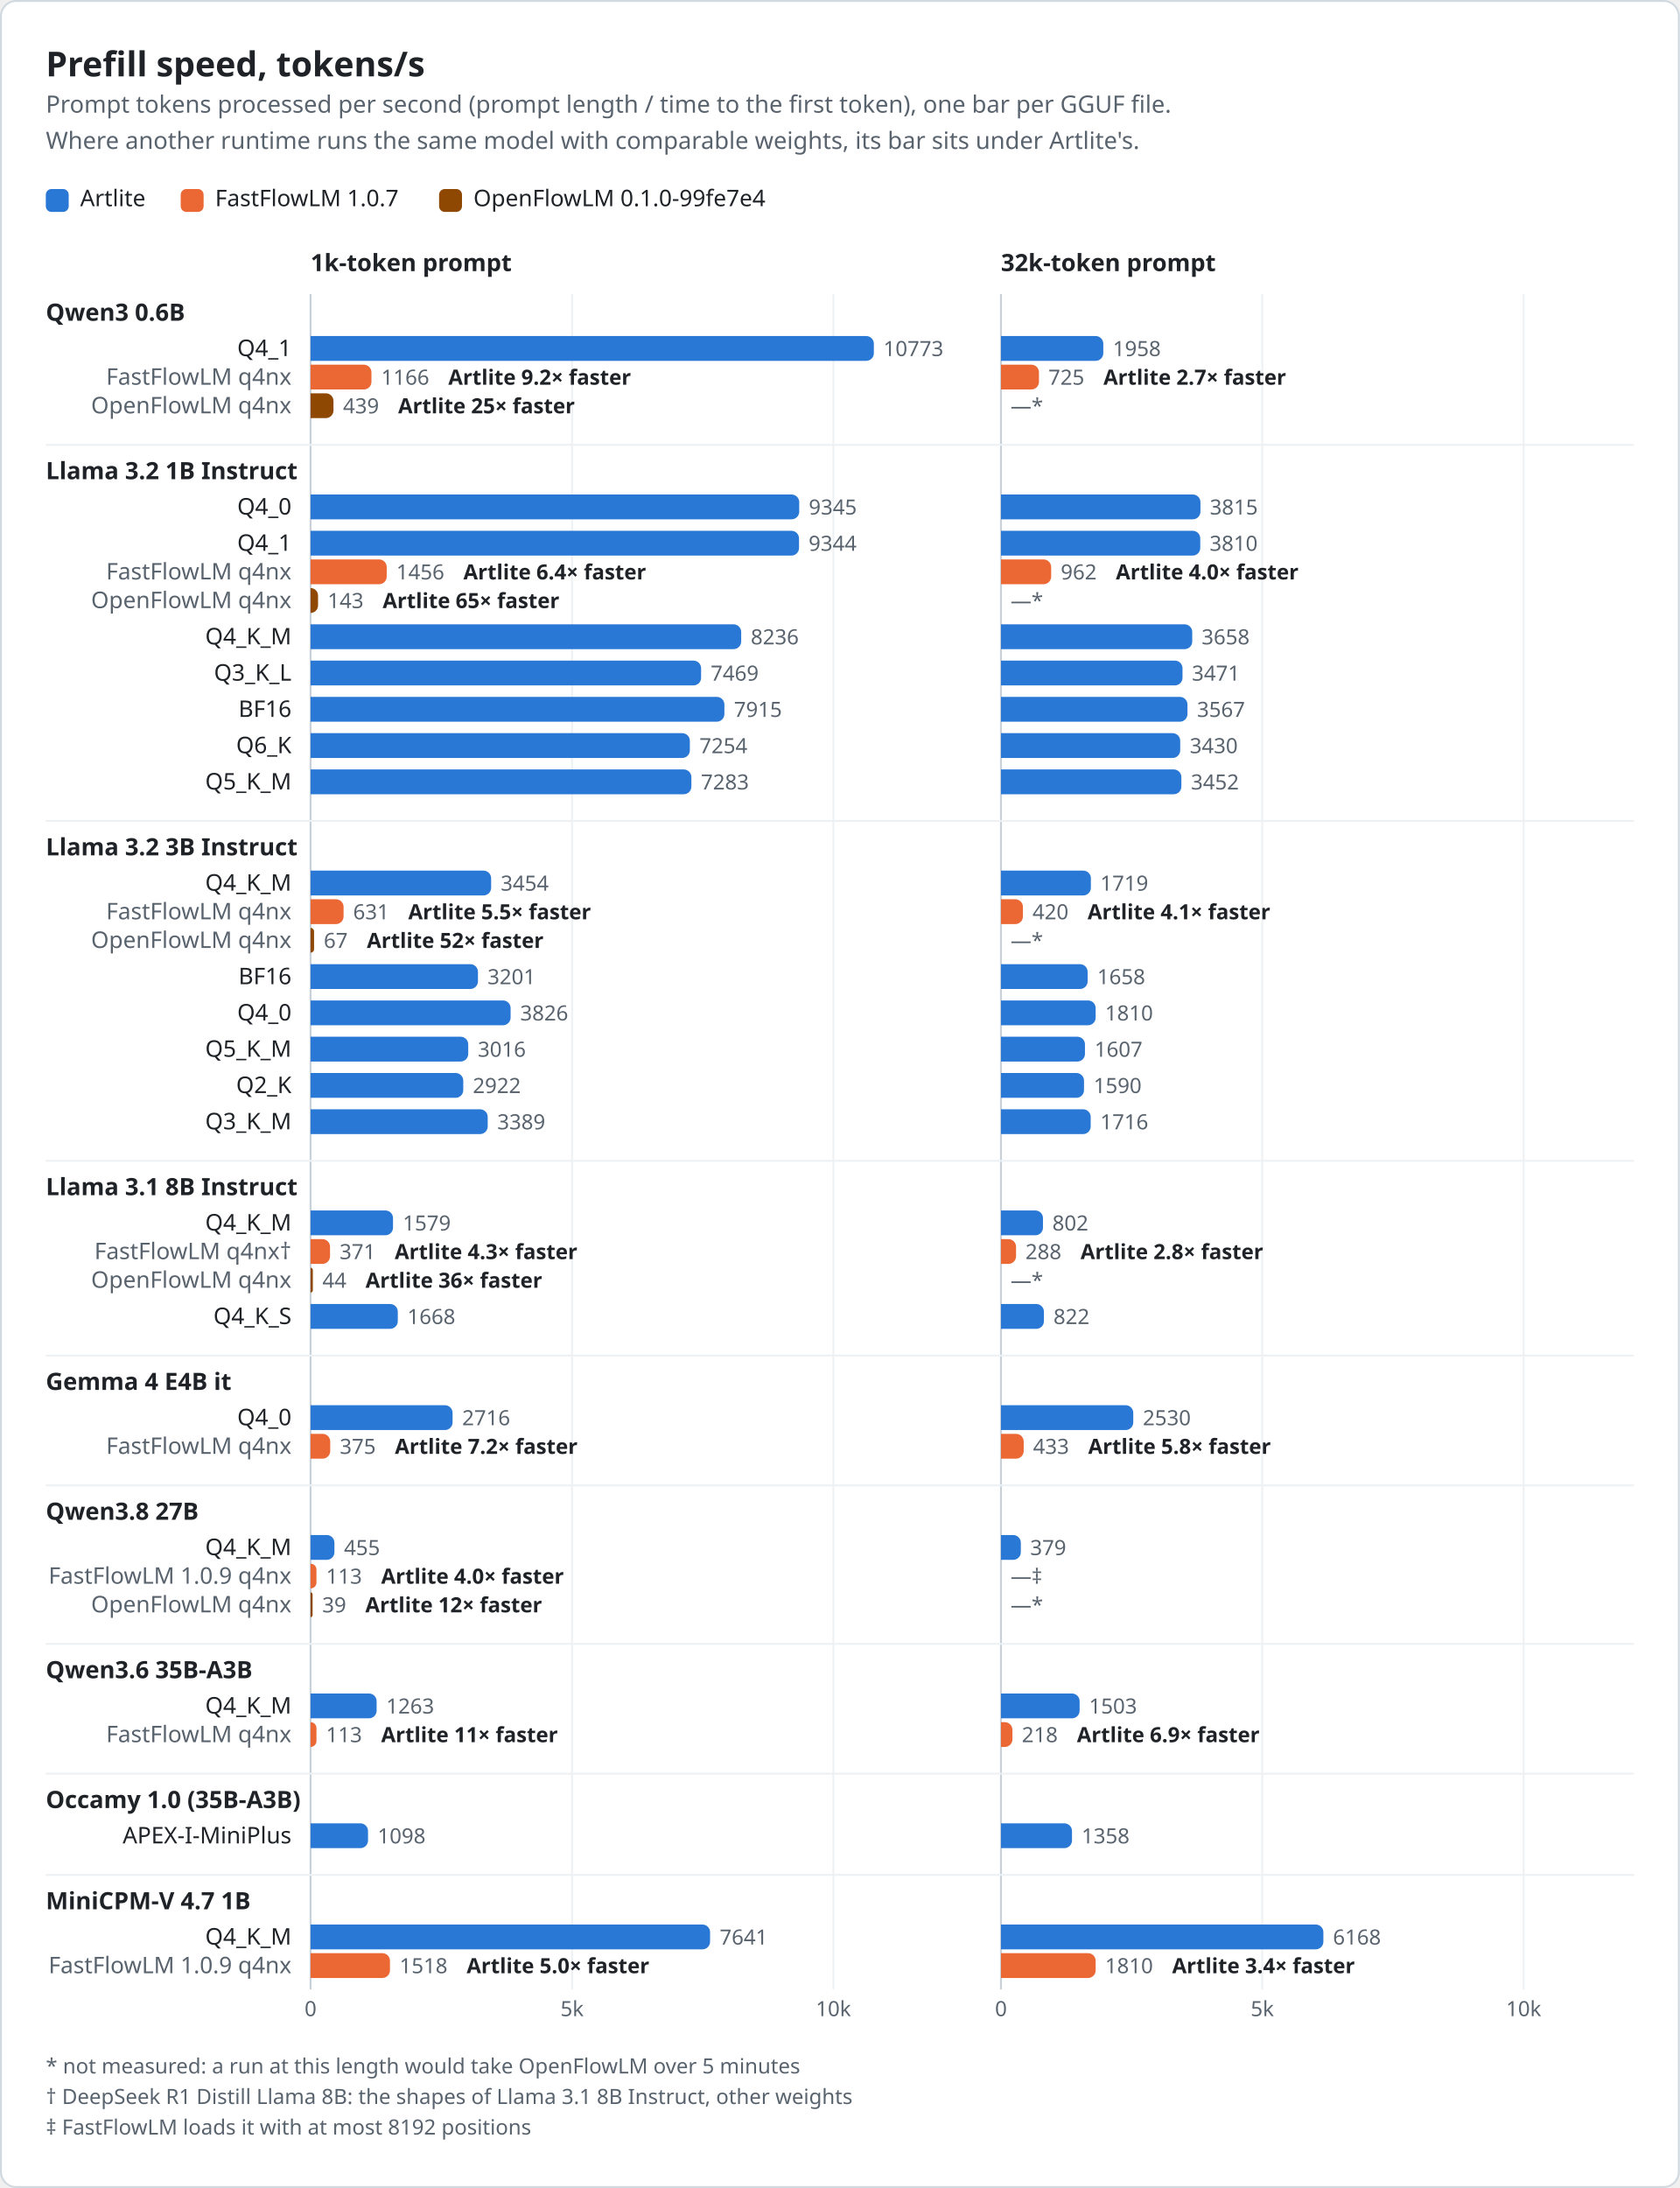
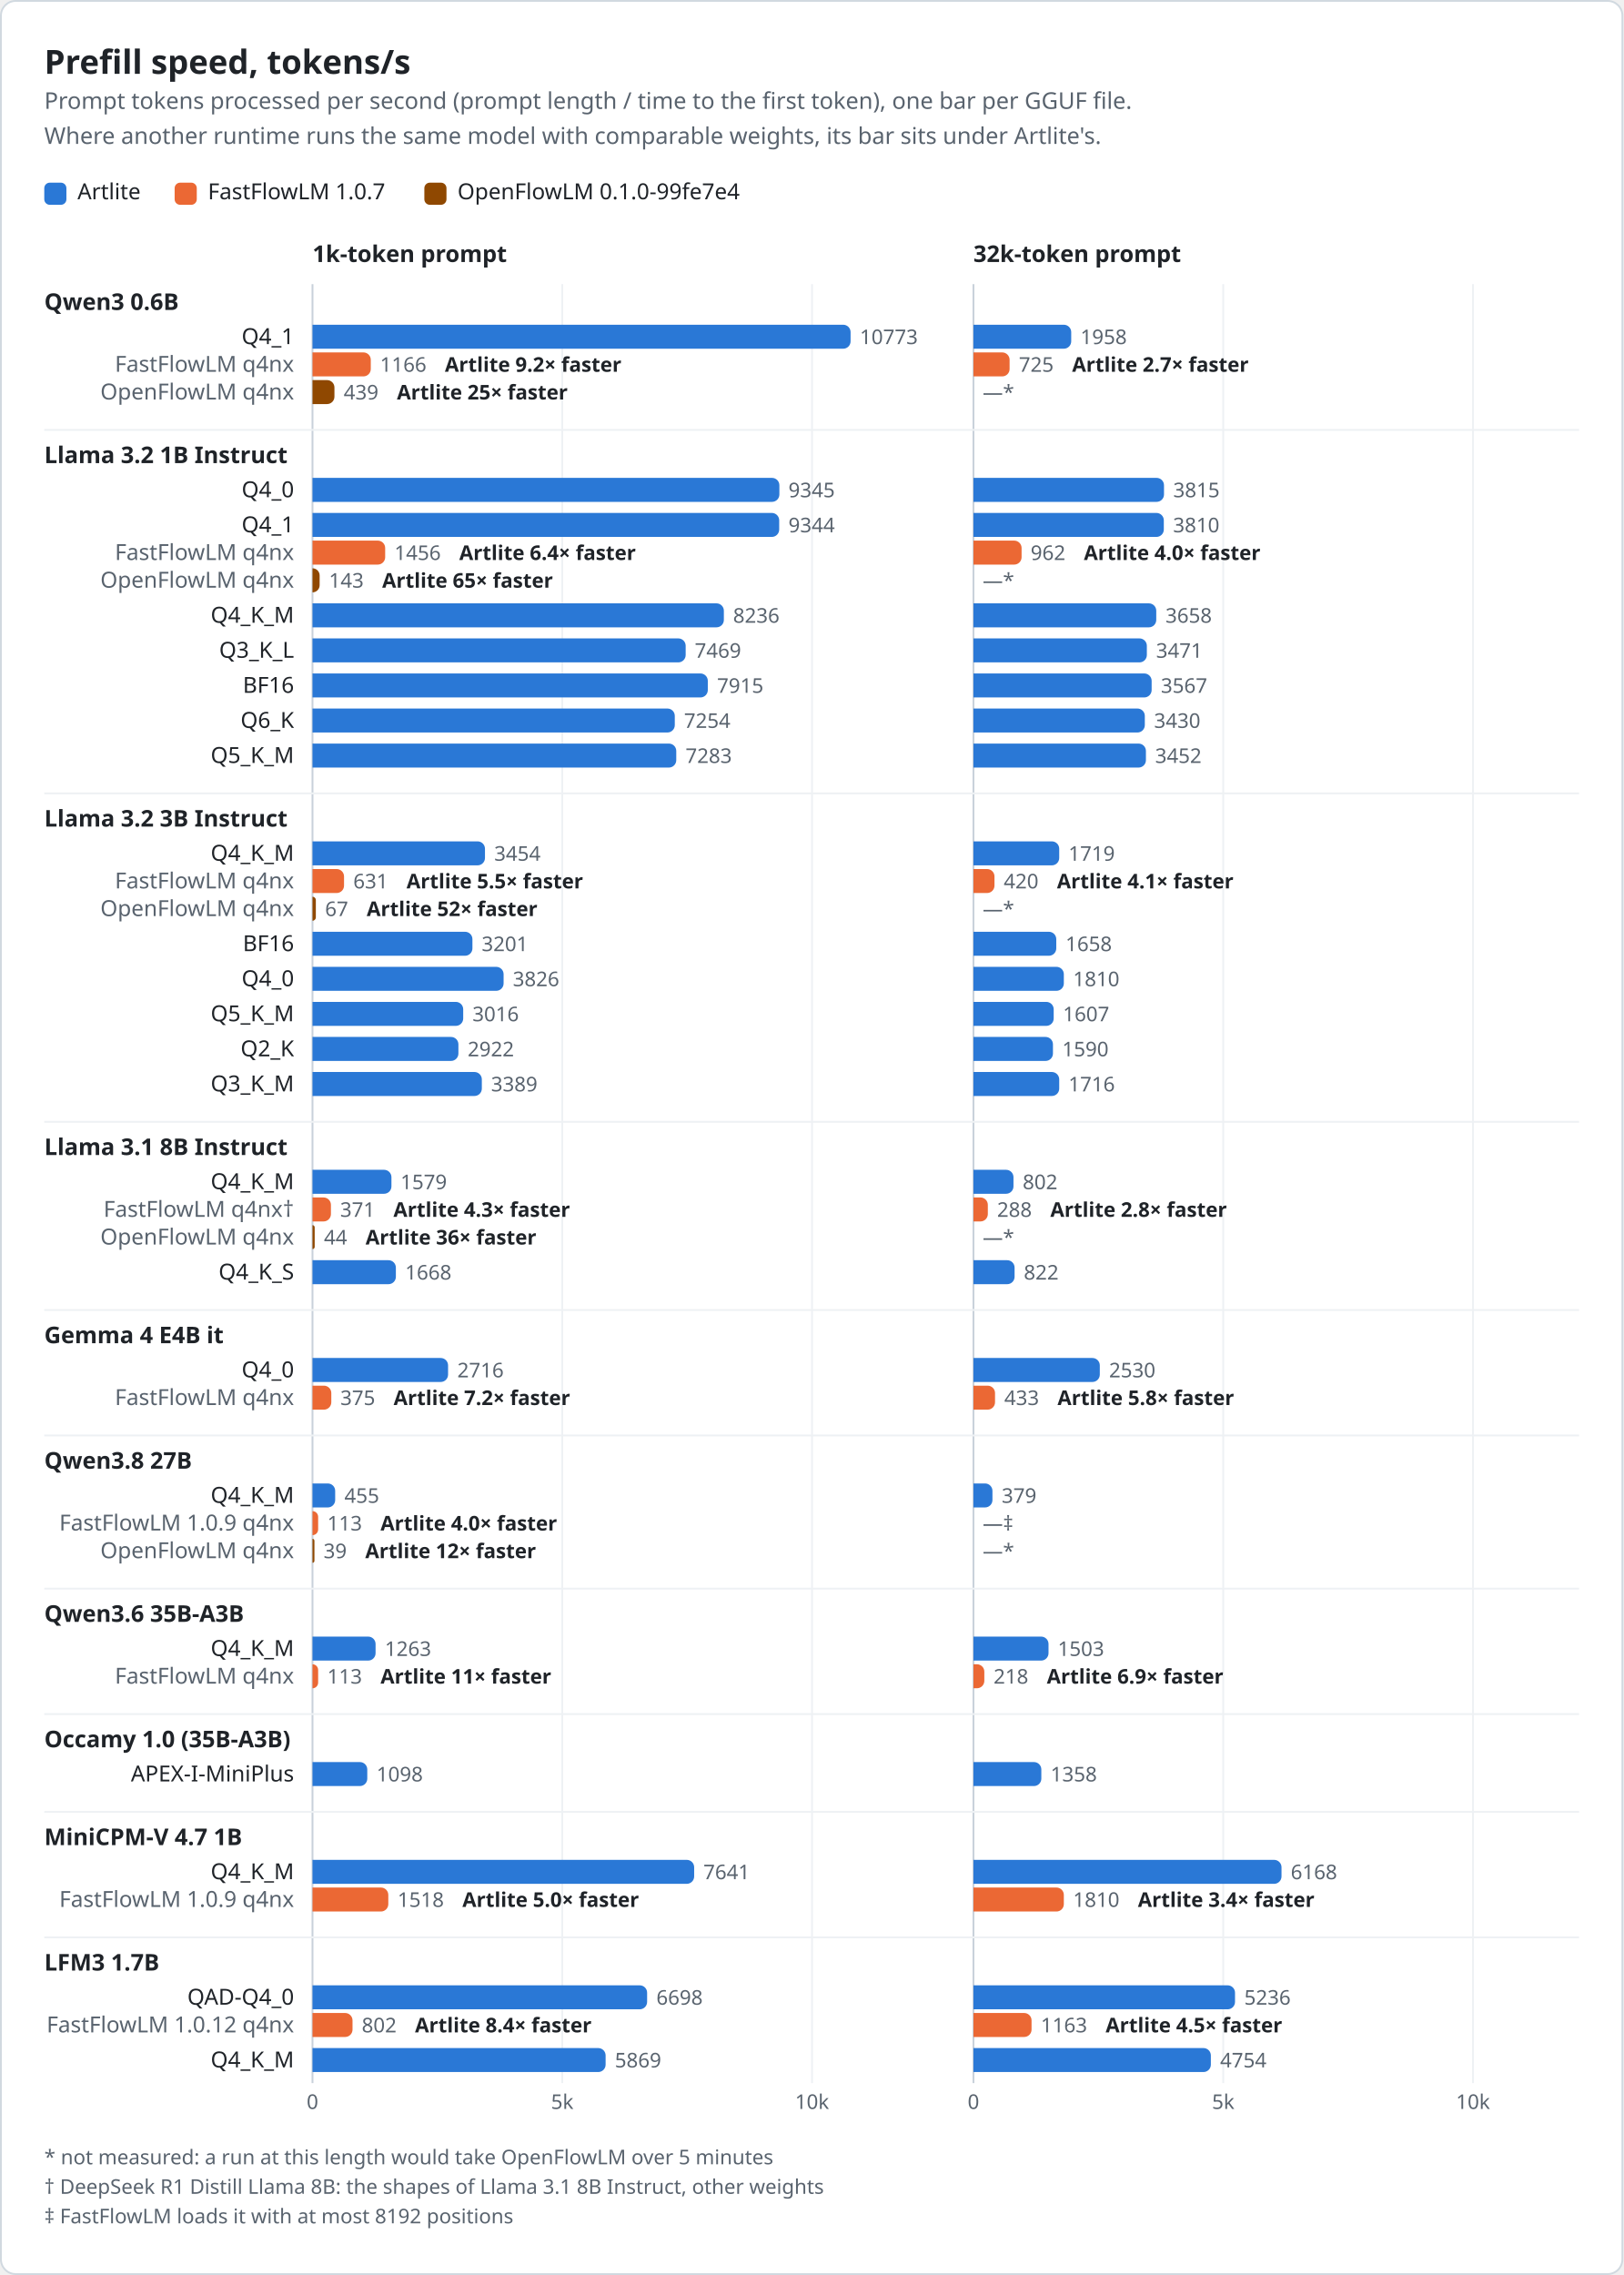
- <svg xmlns="http://www.w3.org/2000/svg" width="880" height="1146" viewBox="0 0 880 1146" role="img" aria-labelledby="t d">
+ <svg xmlns="http://www.w3.org/2000/svg" width="880" height="1233" viewBox="0 0 880 1233" role="img" aria-labelledby="t d">
  <style>text{font-family:-apple-system, BlinkMacSystemFont, "Segoe UI", "Noto Sans", Helvetica, Arial, sans-serif;font-size:11px;fill:#59636e;font-variant-numeric:tabular-nums}.title{font-size:18px;font-weight:600;fill:#1f2328}.sub{font-size:12.5px}.h{font-size:12.5px;font-weight:600;fill:#1f2328}.lbl{font-size:12px;fill:#1f2328}.lbl2{font-size:12px}.strong{font-weight:600;fill:#1f2328}.muted{fill:#818b98}.small{font-size:10px}.halo{paint-order:stroke;stroke:#ffffff;stroke-width:3px;stroke-linejoin:round}.grid{stroke:#eef1f4}.axis{stroke:#c8d1da}.guide{stroke:#d5dce3}.bracket{stroke:#59636e;fill:none}.ft{fill:#86b6ef}.detail{font-size:12px;font-weight:400;fill:#59636e}.tile{fill:#eef1f4;stroke:#59636e;stroke-width:1}.cut{stroke:#59636e;stroke-width:.75;fill:none}.f0{fill:#2a78d6}.l0{stroke:#2a78d6;stroke-width:2;fill:none;stroke-linejoin:round;stroke-linecap:round}.d0{fill:#2a78d6;stroke:#ffffff;stroke-width:1.5}.b0{fill:#2a78d6;fill-opacity:.16}.f1{fill:#eb6834}.l1{stroke:#eb6834;stroke-width:2;fill:none;stroke-linejoin:round;stroke-linecap:round}.d1{fill:#eb6834;stroke:#ffffff;stroke-width:1.5}.b1{fill:#eb6834;fill-opacity:.16}.f2{fill:#1baf7a}.l2{stroke:#1baf7a;stroke-width:2;fill:none;stroke-linejoin:round;stroke-linecap:round}.d2{fill:#1baf7a;stroke:#ffffff;stroke-width:1.5}.b2{fill:#1baf7a;fill-opacity:.16}.f3{fill:#8f4801}.l3{stroke:#8f4801;stroke-width:2;fill:none;stroke-linejoin:round;stroke-linecap:round}.d3{fill:#8f4801;stroke:#ffffff;stroke-width:1.5}.b3{fill:#8f4801;fill-opacity:.16}</style>
-   <rect x="0.5" y="0.5" width="879" height="1145" rx="8" fill="#ffffff" stroke="#d1d9e0" />
+   <rect x="0.5" y="0.5" width="879" height="1232" rx="8" fill="#ffffff" stroke="#d1d9e0" />
  <text x="24.0" y="40.0" class="title">Prefill speed, tokens/s</text>
  <text x="24.0" y="59.0" class="sub">Prompt tokens processed per second (prompt length / time to the first token), one bar per GGUF file.</text>
  <text x="24.0" y="78.0" class="sub">Where another runtime runs the same model with comparable weights, its bar sits under Artlite's.</text>
  <rect x="24" y="99" width="12" height="12" rx="3" class="f0" />
  <text x="42.0" y="108.0" class="lbl">Artlite</text>
  <rect x="94.672" y="99" width="12" height="12" rx="3" class="f1" />
  <text x="112.7" y="108.0" class="lbl">FastFlowLM 1.0.7</text>
  <rect x="230.036" y="99" width="12" height="12" rx="3" class="f3" />
  <text x="248.0" y="108.0" class="lbl">OpenFlowLM 0.1.0-99fe7e4</text>
-   <text x="162.7" y="142.0" class="h">1k-token prompt</text>
-   <text x="524.4" y="142.0" class="h">32k-token prompt</text>
-   <line x1="162.7" y1="154.0" x2="162.7" y2="1042.0" class="axis" />
-   <text x="162.7" y="1056.0" text-anchor="middle">0</text>
-   <line x1="299.7" y1="154.0" x2="299.7" y2="1042.0" class="grid" />
-   <text x="299.7" y="1056.0" text-anchor="middle">5k</text>
-   <line x1="436.6" y1="154.0" x2="436.6" y2="1042.0" class="grid" />
-   <text x="436.6" y="1056.0" text-anchor="middle">10k</text>
-   <line x1="524.4" y1="154.0" x2="524.4" y2="1042.0" class="axis" />
-   <text x="524.4" y="1056.0" text-anchor="middle">0</text>
-   <line x1="661.3" y1="154.0" x2="661.3" y2="1042.0" class="grid" />
-   <text x="661.3" y="1056.0" text-anchor="middle">5k</text>
-   <line x1="798.2" y1="154.0" x2="798.2" y2="1042.0" class="grid" />
-   <text x="798.2" y="1056.0" text-anchor="middle">10k</text>
+   <text x="169.4" y="142.0" class="h">1k-token prompt</text>
+   <text x="527.7" y="142.0" class="h">32k-token prompt</text>
+   <line x1="169.4" y1="154.0" x2="169.4" y2="1129.0" class="axis" />
+   <text x="169.4" y="1143.0" text-anchor="middle">0</text>
+   <line x1="304.8" y1="154.0" x2="304.8" y2="1129.0" class="grid" />
+   <text x="304.8" y="1143.0" text-anchor="middle">5k</text>
+   <line x1="440.2" y1="154.0" x2="440.2" y2="1129.0" class="grid" />
+   <text x="440.2" y="1143.0" text-anchor="middle">10k</text>
+   <line x1="527.7" y1="154.0" x2="527.7" y2="1129.0" class="axis" />
+   <text x="527.7" y="1143.0" text-anchor="middle">0</text>
+   <line x1="663.1" y1="154.0" x2="663.1" y2="1129.0" class="grid" />
+   <text x="663.1" y="1143.0" text-anchor="middle">5k</text>
+   <line x1="798.5" y1="154.0" x2="798.5" y2="1129.0" class="grid" />
+   <text x="798.5" y="1143.0" text-anchor="middle">10k</text>
  <text x="24" y="168.0" class="h">Qwen3 0.6B</text>
-   <text x="152.7" y="186.5" text-anchor="end" class="lbl">Q4_1</text>
-   <path d="M162.7,176.0h291.1a4.0,4.0 0 0 1 4.0,4.0v5.0a4.0,4.0 0 0 1 -4.0,4.0h-291.1z" class="f0" />
-   <text x="462.8" y="186.5">10773</text>
-   <path d="M524.4,176.0h49.6a4.0,4.0 0 0 1 4.0,4.0v5.0a4.0,4.0 0 0 1 -4.0,4.0h-49.6z" class="f0" />
-   <text x="583.0" y="186.5">1958</text>
-   <text x="152.7" y="201.5" text-anchor="end" class="lbl2">FastFlowLM q4nx</text>
-   <path d="M162.7,191.0h27.9a4.0,4.0 0 0 1 4.0,4.0v5.0a4.0,4.0 0 0 1 -4.0,4.0h-27.9z" class="f1" />
-   <text x="199.7" y="201.5">1166<tspan dx="10" class="strong">Artlite 9.2× faster</tspan>
-   </text>
-   <path d="M524.4,191.0h15.9a4.0,4.0 0 0 1 4.0,4.0v5.0a4.0,4.0 0 0 1 -4.0,4.0h-15.9z" class="f1" />
-   <text x="549.2" y="201.5">725<tspan dx="10" class="strong">Artlite 2.7× faster</tspan>
-   </text>
-   <text x="152.7" y="216.5" text-anchor="end" class="lbl2">OpenFlowLM q4nx</text>
-   <path d="M162.7,206.0h8.0a4.0,4.0 0 0 1 4.0,4.0v5.0a4.0,4.0 0 0 1 -4.0,4.0h-8.0z" class="f3" />
-   <text x="179.7" y="216.5">439<tspan dx="10" class="strong">Artlite 25× faster</tspan>
-   </text>
-   <text x="529.4" y="216.5">—*</text>
+   <text x="159.4" y="186.5" text-anchor="end" class="lbl">Q4_1</text>
+   <path d="M169.4,176.0h287.7a4.0,4.0 0 0 1 4.0,4.0v5.0a4.0,4.0 0 0 1 -4.0,4.0h-287.7z" class="f0" />
+   <text x="466.1" y="186.5">10773</text>
+   <path d="M527.7,176.0h49.0a4.0,4.0 0 0 1 4.0,4.0v5.0a4.0,4.0 0 0 1 -4.0,4.0h-49.0z" class="f0" />
+   <text x="585.7" y="186.5">1958</text>
+   <text x="159.4" y="201.5" text-anchor="end" class="lbl2">FastFlowLM q4nx</text>
+   <path d="M169.4,191.0h27.6a4.0,4.0 0 0 1 4.0,4.0v5.0a4.0,4.0 0 0 1 -4.0,4.0h-27.6z" class="f1" />
+   <text x="206.0" y="201.5">1166<tspan dx="10" class="strong">Artlite 9.2× faster</tspan>
+   </text>
+   <path d="M527.7,191.0h15.6a4.0,4.0 0 0 1 4.0,4.0v5.0a4.0,4.0 0 0 1 -4.0,4.0h-15.6z" class="f1" />
+   <text x="552.3" y="201.5">725<tspan dx="10" class="strong">Artlite 2.7× faster</tspan>
+   </text>
+   <text x="159.4" y="216.5" text-anchor="end" class="lbl2">OpenFlowLM q4nx</text>
+   <path d="M169.4,206.0h7.9a4.0,4.0 0 0 1 4.0,4.0v5.0a4.0,4.0 0 0 1 -4.0,4.0h-7.9z" class="f3" />
+   <text x="186.3" y="216.5">439<tspan dx="10" class="strong">Artlite 25× faster</tspan>
+   </text>
+   <text x="532.7" y="216.5">—*</text>
  <line x1="24" y1="233.0" x2="856" y2="233.0" class="grid" />
  <text x="24" y="251.0" class="h">Llama 3.2 1B Instruct</text>
-   <text x="152.7" y="269.5" text-anchor="end" class="lbl">Q4_0</text>
-   <path d="M162.7,259.0h252.0a4.0,4.0 0 0 1 4.0,4.0v5.0a4.0,4.0 0 0 1 -4.0,4.0h-252.0z" class="f0" />
-   <text x="423.7" y="269.5">9345</text>
-   <path d="M524.4,259.0h100.5a4.0,4.0 0 0 1 4.0,4.0v5.0a4.0,4.0 0 0 1 -4.0,4.0h-100.5z" class="f0" />
-   <text x="633.8" y="269.5">3815</text>
-   <text x="152.7" y="288.5" text-anchor="end" class="lbl">Q4_1</text>
-   <path d="M162.7,278.0h251.9a4.0,4.0 0 0 1 4.0,4.0v5.0a4.0,4.0 0 0 1 -4.0,4.0h-251.9z" class="f0" />
-   <text x="423.6" y="288.5">9344</text>
-   <path d="M524.4,278.0h100.4a4.0,4.0 0 0 1 4.0,4.0v5.0a4.0,4.0 0 0 1 -4.0,4.0h-100.4z" class="f0" />
-   <text x="633.7" y="288.5">3810</text>
-   <text x="152.7" y="303.5" text-anchor="end" class="lbl2">FastFlowLM q4nx</text>
-   <path d="M162.7,293.0h35.9a4.0,4.0 0 0 1 4.0,4.0v5.0a4.0,4.0 0 0 1 -4.0,4.0h-35.9z" class="f1" />
-   <text x="207.6" y="303.5">1456<tspan dx="10" class="strong">Artlite 6.4× faster</tspan>
-   </text>
-   <path d="M524.4,293.0h22.3a4.0,4.0 0 0 1 4.0,4.0v5.0a4.0,4.0 0 0 1 -4.0,4.0h-22.3z" class="f1" />
-   <text x="555.7" y="303.5">962<tspan dx="10" class="strong">Artlite 4.0× faster</tspan>
-   </text>
-   <text x="152.7" y="318.5" text-anchor="end" class="lbl2">OpenFlowLM q4nx</text>
-   <path d="M162.7,308.0h0.0a3.917,3.917 0 0 1 3.917,3.917v5.2a3.917,3.917 0 0 1 -3.917,3.917h0.0z" class="f3" />
-   <text x="171.6" y="318.5">143<tspan dx="10" class="strong">Artlite 65× faster</tspan>
-   </text>
-   <text x="529.4" y="318.5">—*</text>
-   <text x="152.7" y="337.5" text-anchor="end" class="lbl">Q4_K_M</text>
-   <path d="M162.7,327.0h221.6a4.0,4.0 0 0 1 4.0,4.0v5.0a4.0,4.0 0 0 1 -4.0,4.0h-221.6z" class="f0" />
-   <text x="393.3" y="337.5">8236</text>
-   <path d="M524.4,327.0h96.2a4.0,4.0 0 0 1 4.0,4.0v5.0a4.0,4.0 0 0 1 -4.0,4.0h-96.2z" class="f0" />
-   <text x="629.5" y="337.5">3658</text>
-   <text x="152.7" y="356.5" text-anchor="end" class="lbl">Q3_K_L</text>
-   <path d="M162.7,346.0h200.6a4.0,4.0 0 0 1 4.0,4.0v5.0a4.0,4.0 0 0 1 -4.0,4.0h-200.6z" class="f0" />
-   <text x="372.3" y="356.5">7469</text>
-   <path d="M524.4,346.0h91.1a4.0,4.0 0 0 1 4.0,4.0v5.0a4.0,4.0 0 0 1 -4.0,4.0h-91.1z" class="f0" />
-   <text x="624.4" y="356.5">3471</text>
-   <text x="152.7" y="375.5" text-anchor="end" class="lbl">BF16</text>
-   <path d="M162.7,365.0h212.8a4.0,4.0 0 0 1 4.0,4.0v5.0a4.0,4.0 0 0 1 -4.0,4.0h-212.8z" class="f0" />
-   <text x="384.5" y="375.5">7915</text>
-   <path d="M524.4,365.0h93.7a4.0,4.0 0 0 1 4.0,4.0v5.0a4.0,4.0 0 0 1 -4.0,4.0h-93.7z" class="f0" />
-   <text x="627.1" y="375.5">3567</text>
-   <text x="152.7" y="394.5" text-anchor="end" class="lbl">Q6_K</text>
-   <path d="M162.7,384.0h194.7a4.0,4.0 0 0 1 4.0,4.0v5.0a4.0,4.0 0 0 1 -4.0,4.0h-194.7z" class="f0" />
-   <text x="366.4" y="394.5">7254</text>
-   <path d="M524.4,384.0h89.9a4.0,4.0 0 0 1 4.0,4.0v5.0a4.0,4.0 0 0 1 -4.0,4.0h-89.9z" class="f0" />
-   <text x="623.3" y="394.5">3430</text>
-   <text x="152.7" y="413.5" text-anchor="end" class="lbl">Q5_K_M</text>
-   <path d="M162.7,403.0h195.5a4.0,4.0 0 0 1 4.0,4.0v5.0a4.0,4.0 0 0 1 -4.0,4.0h-195.5z" class="f0" />
-   <text x="367.2" y="413.5">7283</text>
-   <path d="M524.4,403.0h90.5a4.0,4.0 0 0 1 4.0,4.0v5.0a4.0,4.0 0 0 1 -4.0,4.0h-90.5z" class="f0" />
-   <text x="623.9" y="413.5">3452</text>
+   <text x="159.4" y="269.5" text-anchor="end" class="lbl">Q4_0</text>
+   <path d="M169.4,259.0h249.1a4.0,4.0 0 0 1 4.0,4.0v5.0a4.0,4.0 0 0 1 -4.0,4.0h-249.1z" class="f0" />
+   <text x="427.4" y="269.5">9345</text>
+   <path d="M527.7,259.0h99.3a4.0,4.0 0 0 1 4.0,4.0v5.0a4.0,4.0 0 0 1 -4.0,4.0h-99.3z" class="f0" />
+   <text x="636.0" y="269.5">3815</text>
+   <text x="159.4" y="288.5" text-anchor="end" class="lbl">Q4_1</text>
+   <path d="M169.4,278.0h249.0a4.0,4.0 0 0 1 4.0,4.0v5.0a4.0,4.0 0 0 1 -4.0,4.0h-249.0z" class="f0" />
+   <text x="427.4" y="288.5">9344</text>
+   <path d="M527.7,278.0h99.2a4.0,4.0 0 0 1 4.0,4.0v5.0a4.0,4.0 0 0 1 -4.0,4.0h-99.2z" class="f0" />
+   <text x="635.9" y="288.5">3810</text>
+   <text x="159.4" y="303.5" text-anchor="end" class="lbl2">FastFlowLM q4nx</text>
+   <path d="M169.4,293.0h35.4a4.0,4.0 0 0 1 4.0,4.0v5.0a4.0,4.0 0 0 1 -4.0,4.0h-35.4z" class="f1" />
+   <text x="213.8" y="303.5">1456<tspan dx="10" class="strong">Artlite 6.4× faster</tspan>
+   </text>
+   <path d="M527.7,293.0h22.1a4.0,4.0 0 0 1 4.0,4.0v5.0a4.0,4.0 0 0 1 -4.0,4.0h-22.1z" class="f1" />
+   <text x="558.7" y="303.5">962<tspan dx="10" class="strong">Artlite 4.0× faster</tspan>
+   </text>
+   <text x="159.4" y="318.5" text-anchor="end" class="lbl2">OpenFlowLM q4nx</text>
+   <path d="M169.4,308.0h0.0a3.872,3.872 0 0 1 3.872,3.872v5.3a3.872,3.872 0 0 1 -3.872,3.872h0.0z" class="f3" />
+   <text x="178.3" y="318.5">143<tspan dx="10" class="strong">Artlite 65× faster</tspan>
+   </text>
+   <text x="532.7" y="318.5">—*</text>
+   <text x="159.4" y="337.5" text-anchor="end" class="lbl">Q4_K_M</text>
+   <path d="M169.4,327.0h219.0a4.0,4.0 0 0 1 4.0,4.0v5.0a4.0,4.0 0 0 1 -4.0,4.0h-219.0z" class="f0" />
+   <text x="397.4" y="337.5">8236</text>
+   <path d="M527.7,327.0h95.1a4.0,4.0 0 0 1 4.0,4.0v5.0a4.0,4.0 0 0 1 -4.0,4.0h-95.1z" class="f0" />
+   <text x="631.8" y="337.5">3658</text>
+   <text x="159.4" y="356.5" text-anchor="end" class="lbl">Q3_K_L</text>
+   <path d="M169.4,346.0h198.3a4.0,4.0 0 0 1 4.0,4.0v5.0a4.0,4.0 0 0 1 -4.0,4.0h-198.3z" class="f0" />
+   <text x="376.6" y="356.5">7469</text>
+   <path d="M527.7,346.0h90.0a4.0,4.0 0 0 1 4.0,4.0v5.0a4.0,4.0 0 0 1 -4.0,4.0h-90.0z" class="f0" />
+   <text x="626.7" y="356.5">3471</text>
+   <text x="159.4" y="375.5" text-anchor="end" class="lbl">BF16</text>
+   <path d="M169.4,365.0h210.3a4.0,4.0 0 0 1 4.0,4.0v5.0a4.0,4.0 0 0 1 -4.0,4.0h-210.3z" class="f0" />
+   <text x="388.7" y="375.5">7915</text>
+   <path d="M527.7,365.0h92.6a4.0,4.0 0 0 1 4.0,4.0v5.0a4.0,4.0 0 0 1 -4.0,4.0h-92.6z" class="f0" />
+   <text x="629.3" y="375.5">3567</text>
+   <text x="159.4" y="394.5" text-anchor="end" class="lbl">Q6_K</text>
+   <path d="M169.4,384.0h192.4a4.0,4.0 0 0 1 4.0,4.0v5.0a4.0,4.0 0 0 1 -4.0,4.0h-192.4z" class="f0" />
+   <text x="370.8" y="394.5">7254</text>
+   <path d="M527.7,384.0h88.9a4.0,4.0 0 0 1 4.0,4.0v5.0a4.0,4.0 0 0 1 -4.0,4.0h-88.9z" class="f0" />
+   <text x="625.6" y="394.5">3430</text>
+   <text x="159.4" y="413.5" text-anchor="end" class="lbl">Q5_K_M</text>
+   <path d="M169.4,403.0h193.2a4.0,4.0 0 0 1 4.0,4.0v5.0a4.0,4.0 0 0 1 -4.0,4.0h-193.2z" class="f0" />
+   <text x="371.6" y="413.5">7283</text>
+   <path d="M527.7,403.0h89.5a4.0,4.0 0 0 1 4.0,4.0v5.0a4.0,4.0 0 0 1 -4.0,4.0h-89.5z" class="f0" />
+   <text x="626.2" y="413.5">3452</text>
  <line x1="24" y1="430.0" x2="856" y2="430.0" class="grid" />
  <text x="24" y="448.0" class="h">Llama 3.2 3B Instruct</text>
-   <text x="152.7" y="466.5" text-anchor="end" class="lbl">Q4_K_M</text>
-   <path d="M162.7,456.0h90.6a4.0,4.0 0 0 1 4.0,4.0v5.0a4.0,4.0 0 0 1 -4.0,4.0h-90.6z" class="f0" />
-   <text x="262.3" y="466.5">3454</text>
-   <path d="M524.4,456.0h43.1a4.0,4.0 0 0 1 4.0,4.0v5.0a4.0,4.0 0 0 1 -4.0,4.0h-43.1z" class="f0" />
-   <text x="576.4" y="466.5">1719</text>
-   <text x="152.7" y="481.5" text-anchor="end" class="lbl2">FastFlowLM q4nx</text>
-   <path d="M162.7,471.0h13.3a4.0,4.0 0 0 1 4.0,4.0v5.0a4.0,4.0 0 0 1 -4.0,4.0h-13.3z" class="f1" />
-   <text x="185.0" y="481.5">631<tspan dx="10" class="strong">Artlite 5.5× faster</tspan>
-   </text>
-   <path d="M524.4,471.0h7.5a4.0,4.0 0 0 1 4.0,4.0v5.0a4.0,4.0 0 0 1 -4.0,4.0h-7.5z" class="f1" />
-   <text x="540.9" y="481.5">420<tspan dx="10" class="strong">Artlite 4.1× faster</tspan>
-   </text>
-   <text x="152.7" y="496.5" text-anchor="end" class="lbl2">OpenFlowLM q4nx</text>
-   <path d="M162.7,486.0h0.0a1.835,1.835 0 0 1 1.835,1.835v9.3a1.835,1.835 0 0 1 -1.835,1.835h0.0z" class="f3" />
-   <text x="169.6" y="496.5">67<tspan dx="10" class="strong">Artlite 52× faster</tspan>
-   </text>
-   <text x="529.4" y="496.5">—*</text>
-   <text x="152.7" y="515.5" text-anchor="end" class="lbl">BF16</text>
-   <path d="M162.7,505.0h83.7a4.0,4.0 0 0 1 4.0,4.0v5.0a4.0,4.0 0 0 1 -4.0,4.0h-83.7z" class="f0" />
-   <text x="255.4" y="515.5">3201</text>
-   <path d="M524.4,505.0h41.4a4.0,4.0 0 0 1 4.0,4.0v5.0a4.0,4.0 0 0 1 -4.0,4.0h-41.4z" class="f0" />
-   <text x="574.8" y="515.5">1658</text>
-   <text x="152.7" y="534.5" text-anchor="end" class="lbl">Q4_0</text>
-   <path d="M162.7,524.0h100.8a4.0,4.0 0 0 1 4.0,4.0v5.0a4.0,4.0 0 0 1 -4.0,4.0h-100.8z" class="f0" />
-   <text x="272.5" y="534.5">3826</text>
-   <path d="M524.4,524.0h45.6a4.0,4.0 0 0 1 4.0,4.0v5.0a4.0,4.0 0 0 1 -4.0,4.0h-45.6z" class="f0" />
-   <text x="578.9" y="534.5">1810</text>
-   <text x="152.7" y="553.5" text-anchor="end" class="lbl">Q5_K_M</text>
-   <path d="M162.7,543.0h78.6a4.0,4.0 0 0 1 4.0,4.0v5.0a4.0,4.0 0 0 1 -4.0,4.0h-78.6z" class="f0" />
-   <text x="250.3" y="553.5">3016</text>
-   <path d="M524.4,543.0h40.0a4.0,4.0 0 0 1 4.0,4.0v5.0a4.0,4.0 0 0 1 -4.0,4.0h-40.0z" class="f0" />
-   <text x="573.4" y="553.5">1607</text>
-   <text x="152.7" y="572.5" text-anchor="end" class="lbl">Q2_K</text>
-   <path d="M162.7,562.0h76.0a4.0,4.0 0 0 1 4.0,4.0v5.0a4.0,4.0 0 0 1 -4.0,4.0h-76.0z" class="f0" />
-   <text x="247.7" y="572.5">2922</text>
-   <path d="M524.4,562.0h39.5a4.0,4.0 0 0 1 4.0,4.0v5.0a4.0,4.0 0 0 1 -4.0,4.0h-39.5z" class="f0" />
-   <text x="572.9" y="572.5">1590</text>
-   <text x="152.7" y="591.5" text-anchor="end" class="lbl">Q3_K_M</text>
-   <path d="M162.7,581.0h88.8a4.0,4.0 0 0 1 4.0,4.0v5.0a4.0,4.0 0 0 1 -4.0,4.0h-88.8z" class="f0" />
-   <text x="260.5" y="591.5">3389</text>
-   <path d="M524.4,581.0h43.0a4.0,4.0 0 0 1 4.0,4.0v5.0a4.0,4.0 0 0 1 -4.0,4.0h-43.0z" class="f0" />
-   <text x="576.4" y="591.5">1716</text>
+   <text x="159.4" y="466.5" text-anchor="end" class="lbl">Q4_K_M</text>
+   <path d="M169.4,456.0h89.5a4.0,4.0 0 0 1 4.0,4.0v5.0a4.0,4.0 0 0 1 -4.0,4.0h-89.5z" class="f0" />
+   <text x="267.9" y="466.5">3454</text>
+   <path d="M527.7,456.0h42.5a4.0,4.0 0 0 1 4.0,4.0v5.0a4.0,4.0 0 0 1 -4.0,4.0h-42.5z" class="f0" />
+   <text x="579.2" y="466.5">1719</text>
+   <text x="159.4" y="481.5" text-anchor="end" class="lbl2">FastFlowLM q4nx</text>
+   <path d="M169.4,471.0h13.1a4.0,4.0 0 0 1 4.0,4.0v5.0a4.0,4.0 0 0 1 -4.0,4.0h-13.1z" class="f1" />
+   <text x="191.5" y="481.5">631<tspan dx="10" class="strong">Artlite 5.5× faster</tspan>
+   </text>
+   <path d="M527.7,471.0h7.4a4.0,4.0 0 0 1 4.0,4.0v5.0a4.0,4.0 0 0 1 -4.0,4.0h-7.4z" class="f1" />
+   <text x="544.1" y="481.5">420<tspan dx="10" class="strong">Artlite 4.1× faster</tspan>
+   </text>
+   <text x="159.4" y="496.5" text-anchor="end" class="lbl2">OpenFlowLM q4nx</text>
+   <path d="M169.4,486.0h0.0a1.814,1.814 0 0 1 1.814,1.814v9.4a1.814,1.814 0 0 1 -1.814,1.814h0.0z" class="f3" />
+   <text x="176.2" y="496.5">67<tspan dx="10" class="strong">Artlite 52× faster</tspan>
+   </text>
+   <text x="532.7" y="496.5">—*</text>
+   <text x="159.4" y="515.5" text-anchor="end" class="lbl">BF16</text>
+   <path d="M169.4,505.0h82.7a4.0,4.0 0 0 1 4.0,4.0v5.0a4.0,4.0 0 0 1 -4.0,4.0h-82.7z" class="f0" />
+   <text x="261.1" y="515.5">3201</text>
+   <path d="M527.7,505.0h40.9a4.0,4.0 0 0 1 4.0,4.0v5.0a4.0,4.0 0 0 1 -4.0,4.0h-40.9z" class="f0" />
+   <text x="577.6" y="515.5">1658</text>
+   <text x="159.4" y="534.5" text-anchor="end" class="lbl">Q4_0</text>
+   <path d="M169.4,524.0h99.6a4.0,4.0 0 0 1 4.0,4.0v5.0a4.0,4.0 0 0 1 -4.0,4.0h-99.6z" class="f0" />
+   <text x="278.0" y="534.5">3826</text>
+   <path d="M527.7,524.0h45.0a4.0,4.0 0 0 1 4.0,4.0v5.0a4.0,4.0 0 0 1 -4.0,4.0h-45.0z" class="f0" />
+   <text x="581.7" y="534.5">1810</text>
+   <text x="159.4" y="553.5" text-anchor="end" class="lbl">Q5_K_M</text>
+   <path d="M169.4,543.0h77.7a4.0,4.0 0 0 1 4.0,4.0v5.0a4.0,4.0 0 0 1 -4.0,4.0h-77.7z" class="f0" />
+   <text x="256.1" y="553.5">3016</text>
+   <path d="M527.7,543.0h39.5a4.0,4.0 0 0 1 4.0,4.0v5.0a4.0,4.0 0 0 1 -4.0,4.0h-39.5z" class="f0" />
+   <text x="576.2" y="553.5">1607</text>
+   <text x="159.4" y="572.5" text-anchor="end" class="lbl">Q2_K</text>
+   <path d="M169.4,562.0h75.1a4.0,4.0 0 0 1 4.0,4.0v5.0a4.0,4.0 0 0 1 -4.0,4.0h-75.1z" class="f0" />
+   <text x="253.5" y="572.5">2922</text>
+   <path d="M527.7,562.0h39.1a4.0,4.0 0 0 1 4.0,4.0v5.0a4.0,4.0 0 0 1 -4.0,4.0h-39.1z" class="f0" />
+   <text x="575.8" y="572.5">1590</text>
+   <text x="159.4" y="591.5" text-anchor="end" class="lbl">Q3_K_M</text>
+   <path d="M169.4,581.0h87.8a4.0,4.0 0 0 1 4.0,4.0v5.0a4.0,4.0 0 0 1 -4.0,4.0h-87.8z" class="f0" />
+   <text x="266.2" y="591.5">3389</text>
+   <path d="M527.7,581.0h42.5a4.0,4.0 0 0 1 4.0,4.0v5.0a4.0,4.0 0 0 1 -4.0,4.0h-42.5z" class="f0" />
+   <text x="579.2" y="591.5">1716</text>
  <line x1="24" y1="608.0" x2="856" y2="608.0" class="grid" />
  <text x="24" y="626.0" class="h">Llama 3.1 8B Instruct</text>
-   <text x="152.7" y="644.5" text-anchor="end" class="lbl">Q4_K_M</text>
-   <path d="M162.7,634.0h39.2a4.0,4.0 0 0 1 4.0,4.0v5.0a4.0,4.0 0 0 1 -4.0,4.0h-39.2z" class="f0" />
-   <text x="211.0" y="644.5">1579</text>
-   <path d="M524.4,634.0h18.0a4.0,4.0 0 0 1 4.0,4.0v5.0a4.0,4.0 0 0 1 -4.0,4.0h-18.0z" class="f0" />
-   <text x="551.3" y="644.5">802</text>
-   <text x="152.7" y="659.5" text-anchor="end" class="lbl2">FastFlowLM q4nx†</text>
-   <path d="M162.7,649.0h6.2a4.0,4.0 0 0 1 4.0,4.0v5.0a4.0,4.0 0 0 1 -4.0,4.0h-6.2z" class="f1" />
-   <text x="177.9" y="659.5">371<tspan dx="10" class="strong">Artlite 4.3× faster</tspan>
-   </text>
-   <path d="M524.4,649.0h3.9a4.0,4.0 0 0 1 4.0,4.0v5.0a4.0,4.0 0 0 1 -4.0,4.0h-3.9z" class="f1" />
-   <text x="537.2" y="659.5">288<tspan dx="10" class="strong">Artlite 2.8× faster</tspan>
-   </text>
-   <text x="152.7" y="674.5" text-anchor="end" class="lbl2">OpenFlowLM q4nx</text>
-   <path d="M162.7,664.0h0.0a1.205,1.205 0 0 1 1.205,1.205v10.6a1.205,1.205 0 0 1 -1.205,1.205h0.0z" class="f3" />
-   <text x="168.9" y="674.5">44<tspan dx="10" class="strong">Artlite 36× faster</tspan>
-   </text>
-   <text x="529.4" y="674.5">—*</text>
-   <text x="152.7" y="693.5" text-anchor="end" class="lbl">Q4_K_S</text>
-   <path d="M162.7,683.0h41.7a4.0,4.0 0 0 1 4.0,4.0v5.0a4.0,4.0 0 0 1 -4.0,4.0h-41.7z" class="f0" />
-   <text x="213.4" y="693.5">1668</text>
-   <path d="M524.4,683.0h18.5a4.0,4.0 0 0 1 4.0,4.0v5.0a4.0,4.0 0 0 1 -4.0,4.0h-18.5z" class="f0" />
-   <text x="551.9" y="693.5">822</text>
+   <text x="159.4" y="644.5" text-anchor="end" class="lbl">Q4_K_M</text>
+   <path d="M169.4,634.0h38.8a4.0,4.0 0 0 1 4.0,4.0v5.0a4.0,4.0 0 0 1 -4.0,4.0h-38.8z" class="f0" />
+   <text x="217.1" y="644.5">1579</text>
+   <path d="M527.7,634.0h17.7a4.0,4.0 0 0 1 4.0,4.0v5.0a4.0,4.0 0 0 1 -4.0,4.0h-17.7z" class="f0" />
+   <text x="554.4" y="644.5">802</text>
+   <text x="159.4" y="659.5" text-anchor="end" class="lbl2">FastFlowLM q4nx†</text>
+   <path d="M169.4,649.0h6.0a4.0,4.0 0 0 1 4.0,4.0v5.0a4.0,4.0 0 0 1 -4.0,4.0h-6.0z" class="f1" />
+   <text x="184.4" y="659.5">371<tspan dx="10" class="strong">Artlite 4.3× faster</tspan>
+   </text>
+   <path d="M527.7,649.0h3.8a4.0,4.0 0 0 1 4.0,4.0v5.0a4.0,4.0 0 0 1 -4.0,4.0h-3.8z" class="f1" />
+   <text x="540.5" y="659.5">288<tspan dx="10" class="strong">Artlite 2.8× faster</tspan>
+   </text>
+   <text x="159.4" y="674.5" text-anchor="end" class="lbl2">OpenFlowLM q4nx</text>
+   <path d="M169.4,664.0h0.0a1.191,1.191 0 0 1 1.191,1.191v10.6a1.191,1.191 0 0 1 -1.191,1.191h0.0z" class="f3" />
+   <text x="175.6" y="674.5">44<tspan dx="10" class="strong">Artlite 36× faster</tspan>
+   </text>
+   <text x="532.7" y="674.5">—*</text>
+   <text x="159.4" y="693.5" text-anchor="end" class="lbl">Q4_K_S</text>
+   <path d="M169.4,683.0h41.2a4.0,4.0 0 0 1 4.0,4.0v5.0a4.0,4.0 0 0 1 -4.0,4.0h-41.2z" class="f0" />
+   <text x="219.6" y="693.5">1668</text>
+   <path d="M527.7,683.0h18.3a4.0,4.0 0 0 1 4.0,4.0v5.0a4.0,4.0 0 0 1 -4.0,4.0h-18.3z" class="f0" />
+   <text x="555.0" y="693.5">822</text>
  <line x1="24" y1="710.0" x2="856" y2="710.0" class="grid" />
  <text x="24" y="728.0" class="h">Gemma 4 E4B it</text>
-   <text x="152.7" y="746.5" text-anchor="end" class="lbl">Q4_0</text>
-   <path d="M162.7,736.0h70.4a4.0,4.0 0 0 1 4.0,4.0v5.0a4.0,4.0 0 0 1 -4.0,4.0h-70.4z" class="f0" />
-   <text x="242.1" y="746.5">2716</text>
-   <path d="M524.4,736.0h65.3a4.0,4.0 0 0 1 4.0,4.0v5.0a4.0,4.0 0 0 1 -4.0,4.0h-65.3z" class="f0" />
-   <text x="598.7" y="746.5">2530</text>
-   <text x="152.7" y="761.5" text-anchor="end" class="lbl2">FastFlowLM q4nx</text>
-   <path d="M162.7,751.0h6.3a4.0,4.0 0 0 1 4.0,4.0v5.0a4.0,4.0 0 0 1 -4.0,4.0h-6.3z" class="f1" />
-   <text x="178.0" y="761.5">375<tspan dx="10" class="strong">Artlite 7.2× faster</tspan>
-   </text>
-   <path d="M524.4,751.0h7.9a4.0,4.0 0 0 1 4.0,4.0v5.0a4.0,4.0 0 0 1 -4.0,4.0h-7.9z" class="f1" />
-   <text x="541.2" y="761.5">433<tspan dx="10" class="strong">Artlite 5.8× faster</tspan>
+   <text x="159.4" y="746.5" text-anchor="end" class="lbl">Q4_0</text>
+   <path d="M169.4,736.0h69.5a4.0,4.0 0 0 1 4.0,4.0v5.0a4.0,4.0 0 0 1 -4.0,4.0h-69.5z" class="f0" />
+   <text x="247.9" y="746.5">2716</text>
+   <path d="M527.7,736.0h64.5a4.0,4.0 0 0 1 4.0,4.0v5.0a4.0,4.0 0 0 1 -4.0,4.0h-64.5z" class="f0" />
+   <text x="601.2" y="746.5">2530</text>
+   <text x="159.4" y="761.5" text-anchor="end" class="lbl2">FastFlowLM q4nx</text>
+   <path d="M169.4,751.0h6.2a4.0,4.0 0 0 1 4.0,4.0v5.0a4.0,4.0 0 0 1 -4.0,4.0h-6.2z" class="f1" />
+   <text x="184.5" y="761.5">375<tspan dx="10" class="strong">Artlite 7.2× faster</tspan>
+   </text>
+   <path d="M527.7,751.0h7.7a4.0,4.0 0 0 1 4.0,4.0v5.0a4.0,4.0 0 0 1 -4.0,4.0h-7.7z" class="f1" />
+   <text x="544.4" y="761.5">433<tspan dx="10" class="strong">Artlite 5.8× faster</tspan>
  </text>
  <line x1="24" y1="778.0" x2="856" y2="778.0" class="grid" />
  <text x="24" y="796.0" class="h">Qwen3.8 27B</text>
-   <text x="152.7" y="814.5" text-anchor="end" class="lbl">Q4_K_M</text>
-   <path d="M162.7,804.0h8.5a4.0,4.0 0 0 1 4.0,4.0v5.0a4.0,4.0 0 0 1 -4.0,4.0h-8.5z" class="f0" />
-   <text x="180.2" y="814.5">455</text>
-   <path d="M524.4,804.0h6.4a4.0,4.0 0 0 1 4.0,4.0v5.0a4.0,4.0 0 0 1 -4.0,4.0h-6.4z" class="f0" />
-   <text x="539.7" y="814.5">379</text>
-   <text x="152.7" y="829.5" text-anchor="end" class="lbl2">FastFlowLM 1.0.9 q4nx</text>
-   <path d="M162.7,819.0h0.0a3.095,3.095 0 0 1 3.095,3.095v6.8a3.095,3.095 0 0 1 -3.095,3.095h0.0z" class="f1" />
-   <text x="170.8" y="829.5">113<tspan dx="10" class="strong">Artlite 4.0× faster</tspan>
-   </text>
-   <text x="529.4" y="829.5">—‡</text>
-   <text x="152.7" y="844.5" text-anchor="end" class="lbl2">OpenFlowLM q4nx</text>
-   <path d="M162.7,834.0h0.0a1.068,1.068 0 0 1 1.068,1.068v10.9a1.068,1.068 0 0 1 -1.068,1.068h0.0z" class="f3" />
-   <text x="168.8" y="844.5">39<tspan dx="10" class="strong">Artlite 12× faster</tspan>
-   </text>
-   <text x="529.4" y="844.5">—*</text>
+   <text x="159.4" y="814.5" text-anchor="end" class="lbl">Q4_K_M</text>
+   <path d="M169.4,804.0h8.3a4.0,4.0 0 0 1 4.0,4.0v5.0a4.0,4.0 0 0 1 -4.0,4.0h-8.3z" class="f0" />
+   <text x="186.7" y="814.5">455</text>
+   <path d="M527.7,804.0h6.3a4.0,4.0 0 0 1 4.0,4.0v5.0a4.0,4.0 0 0 1 -4.0,4.0h-6.3z" class="f0" />
+   <text x="543.0" y="814.5">379</text>
+   <text x="159.4" y="829.5" text-anchor="end" class="lbl2">FastFlowLM 1.0.9 q4nx</text>
+   <path d="M169.4,819.0h0.0a3.06,3.06 0 0 1 3.06,3.06v6.9a3.06,3.06 0 0 1 -3.06,3.06h0.0z" class="f1" />
+   <text x="177.4" y="829.5">113<tspan dx="10" class="strong">Artlite 4.0× faster</tspan>
+   </text>
+   <text x="532.7" y="829.5">—‡</text>
+   <text x="159.4" y="844.5" text-anchor="end" class="lbl2">OpenFlowLM q4nx</text>
+   <path d="M169.4,834.0h0.0a1.056,1.056 0 0 1 1.056,1.056v10.9a1.056,1.056 0 0 1 -1.056,1.056h0.0z" class="f3" />
+   <text x="175.4" y="844.5">39<tspan dx="10" class="strong">Artlite 12× faster</tspan>
+   </text>
+   <text x="532.7" y="844.5">—*</text>
  <line x1="24" y1="861.0" x2="856" y2="861.0" class="grid" />
  <text x="24" y="879.0" class="h">Qwen3.6 35B-A3B</text>
-   <text x="152.7" y="897.5" text-anchor="end" class="lbl">Q4_K_M</text>
-   <path d="M162.7,887.0h30.6a4.0,4.0 0 0 1 4.0,4.0v5.0a4.0,4.0 0 0 1 -4.0,4.0h-30.6z" class="f0" />
-   <text x="202.3" y="897.5">1263</text>
-   <path d="M524.4,887.0h37.2a4.0,4.0 0 0 1 4.0,4.0v5.0a4.0,4.0 0 0 1 -4.0,4.0h-37.2z" class="f0" />
-   <text x="570.5" y="897.5">1503</text>
-   <text x="152.7" y="912.5" text-anchor="end" class="lbl2">FastFlowLM q4nx</text>
-   <path d="M162.7,902.0h0.0a3.095,3.095 0 0 1 3.095,3.095v6.8a3.095,3.095 0 0 1 -3.095,3.095h0.0z" class="f1" />
-   <text x="170.8" y="912.5">113<tspan dx="10" class="strong">Artlite 11× faster</tspan>
-   </text>
-   <path d="M524.4,902.0h2.0a4.0,4.0 0 0 1 4.0,4.0v5.0a4.0,4.0 0 0 1 -4.0,4.0h-2.0z" class="f1" />
-   <text x="535.3" y="912.5">218<tspan dx="10" class="strong">Artlite 6.9× faster</tspan>
+   <text x="159.4" y="897.5" text-anchor="end" class="lbl">Q4_K_M</text>
+   <path d="M169.4,887.0h30.2a4.0,4.0 0 0 1 4.0,4.0v5.0a4.0,4.0 0 0 1 -4.0,4.0h-30.2z" class="f0" />
+   <text x="208.6" y="897.5">1263</text>
+   <path d="M527.7,887.0h36.7a4.0,4.0 0 0 1 4.0,4.0v5.0a4.0,4.0 0 0 1 -4.0,4.0h-36.7z" class="f0" />
+   <text x="573.4" y="897.5">1503</text>
+   <text x="159.4" y="912.5" text-anchor="end" class="lbl2">FastFlowLM q4nx</text>
+   <path d="M169.4,902.0h0.0a3.06,3.06 0 0 1 3.06,3.06v6.9a3.06,3.06 0 0 1 -3.06,3.06h0.0z" class="f1" />
+   <text x="177.4" y="912.5">113<tspan dx="10" class="strong">Artlite 11× faster</tspan>
+   </text>
+   <path d="M527.7,902.0h1.9a4.0,4.0 0 0 1 4.0,4.0v5.0a4.0,4.0 0 0 1 -4.0,4.0h-1.9z" class="f1" />
+   <text x="538.6" y="912.5">218<tspan dx="10" class="strong">Artlite 6.9× faster</tspan>
  </text>
  <line x1="24" y1="929.0" x2="856" y2="929.0" class="grid" />
  <text x="24" y="947.0" class="h">Occamy 1.0 (35B-A3B)</text>
-   <text x="152.7" y="965.5" text-anchor="end" class="lbl">APEX-I-MiniPlus</text>
-   <path d="M162.7,955.0h26.1a4.0,4.0 0 0 1 4.0,4.0v5.0a4.0,4.0 0 0 1 -4.0,4.0h-26.1z" class="f0" />
-   <text x="197.8" y="965.5">1098</text>
-   <path d="M524.4,955.0h33.2a4.0,4.0 0 0 1 4.0,4.0v5.0a4.0,4.0 0 0 1 -4.0,4.0h-33.2z" class="f0" />
-   <text x="566.6" y="965.5">1358</text>
+   <text x="159.4" y="965.5" text-anchor="end" class="lbl">APEX-I-MiniPlus</text>
+   <path d="M169.4,955.0h25.7a4.0,4.0 0 0 1 4.0,4.0v5.0a4.0,4.0 0 0 1 -4.0,4.0h-25.7z" class="f0" />
+   <text x="204.1" y="965.5">1098</text>
+   <path d="M527.7,955.0h32.8a4.0,4.0 0 0 1 4.0,4.0v5.0a4.0,4.0 0 0 1 -4.0,4.0h-32.8z" class="f0" />
+   <text x="569.5" y="965.5">1358</text>
  <line x1="24" y1="982.0" x2="856" y2="982.0" class="grid" />
  <text x="24" y="1000.0" class="h">MiniCPM-V 4.7 1B</text>
-   <text x="152.7" y="1018.5" text-anchor="end" class="lbl">Q4_K_M</text>
-   <path d="M162.7,1008.0h205.3a4.0,4.0 0 0 1 4.0,4.0v5.0a4.0,4.0 0 0 1 -4.0,4.0h-205.3z" class="f0" />
-   <text x="377.0" y="1018.5">7641</text>
-   <path d="M524.4,1008.0h164.9a4.0,4.0 0 0 1 4.0,4.0v5.0a4.0,4.0 0 0 1 -4.0,4.0h-164.9z" class="f0" />
-   <text x="698.3" y="1018.5">6168</text>
-   <text x="152.7" y="1033.5" text-anchor="end" class="lbl2">FastFlowLM 1.0.9 q4nx</text>
-   <path d="M162.7,1023.0h37.6a4.0,4.0 0 0 1 4.0,4.0v5.0a4.0,4.0 0 0 1 -4.0,4.0h-37.6z" class="f1" />
-   <text x="209.3" y="1033.5">1518<tspan dx="10" class="strong">Artlite 5.0× faster</tspan>
-   </text>
-   <path d="M524.4,1023.0h45.6a4.0,4.0 0 0 1 4.0,4.0v5.0a4.0,4.0 0 0 1 -4.0,4.0h-45.6z" class="f1" />
-   <text x="578.9" y="1033.5">1810<tspan dx="10" class="strong">Artlite 3.4× faster</tspan>
-   </text>
-   <text x="24.0" y="1086.0">* not measured: a run at this length would take OpenFlowLM over 5 minutes</text>
-   <text x="24.0" y="1102.0">† DeepSeek R1 Distill Llama 8B: the shapes of Llama 3.1 8B Instruct, other weights</text>
-   <text x="24.0" y="1118.0">‡ FastFlowLM loads it with at most 8192 positions</text>
+   <text x="159.4" y="1018.5" text-anchor="end" class="lbl">Q4_K_M</text>
+   <path d="M169.4,1008.0h202.9a4.0,4.0 0 0 1 4.0,4.0v5.0a4.0,4.0 0 0 1 -4.0,4.0h-202.9z" class="f0" />
+   <text x="381.3" y="1018.5">7641</text>
+   <path d="M527.7,1008.0h163.0a4.0,4.0 0 0 1 4.0,4.0v5.0a4.0,4.0 0 0 1 -4.0,4.0h-163.0z" class="f0" />
+   <text x="699.7" y="1018.5">6168</text>
+   <text x="159.4" y="1033.5" text-anchor="end" class="lbl2">FastFlowLM 1.0.9 q4nx</text>
+   <path d="M169.4,1023.0h37.1a4.0,4.0 0 0 1 4.0,4.0v5.0a4.0,4.0 0 0 1 -4.0,4.0h-37.1z" class="f1" />
+   <text x="215.5" y="1033.5">1518<tspan dx="10" class="strong">Artlite 5.0× faster</tspan>
+   </text>
+   <path d="M527.7,1023.0h45.0a4.0,4.0 0 0 1 4.0,4.0v5.0a4.0,4.0 0 0 1 -4.0,4.0h-45.0z" class="f1" />
+   <text x="581.7" y="1033.5">1810<tspan dx="10" class="strong">Artlite 3.4× faster</tspan>
+   </text>
+   <line x1="24" y1="1050.0" x2="856" y2="1050.0" class="grid" />
+   <text x="24" y="1068.0" class="h">LFM3 1.7B</text>
+   <text x="159.4" y="1086.5" text-anchor="end" class="lbl">QAD-Q4_0</text>
+   <path d="M169.4,1076.0h177.4a4.0,4.0 0 0 1 4.0,4.0v5.0a4.0,4.0 0 0 1 -4.0,4.0h-177.4z" class="f0" />
+   <text x="355.8" y="1086.5">6698</text>
+   <path d="M527.7,1076.0h137.8a4.0,4.0 0 0 1 4.0,4.0v5.0a4.0,4.0 0 0 1 -4.0,4.0h-137.8z" class="f0" />
+   <text x="674.5" y="1086.5">5236</text>
+   <text x="159.4" y="1101.5" text-anchor="end" class="lbl2">FastFlowLM 1.0.12 q4nx</text>
+   <path d="M169.4,1091.0h17.7a4.0,4.0 0 0 1 4.0,4.0v5.0a4.0,4.0 0 0 1 -4.0,4.0h-17.7z" class="f1" />
+   <text x="196.1" y="1101.5">802<tspan dx="10" class="strong">Artlite 8.4× faster</tspan>
+   </text>
+   <path d="M527.7,1091.0h27.5a4.0,4.0 0 0 1 4.0,4.0v5.0a4.0,4.0 0 0 1 -4.0,4.0h-27.5z" class="f1" />
+   <text x="564.2" y="1101.5">1163<tspan dx="10" class="strong">Artlite 4.5× faster</tspan>
+   </text>
+   <text x="159.4" y="1120.5" text-anchor="end" class="lbl">Q4_K_M</text>
+   <path d="M169.4,1110.0h154.9a4.0,4.0 0 0 1 4.0,4.0v5.0a4.0,4.0 0 0 1 -4.0,4.0h-154.9z" class="f0" />
+   <text x="333.3" y="1120.5">5869</text>
+   <path d="M527.7,1110.0h124.7a4.0,4.0 0 0 1 4.0,4.0v5.0a4.0,4.0 0 0 1 -4.0,4.0h-124.7z" class="f0" />
+   <text x="661.4" y="1120.5">4754</text>
+   <text x="24.0" y="1173.0">* not measured: a run at this length would take OpenFlowLM over 5 minutes</text>
+   <text x="24.0" y="1189.0">† DeepSeek R1 Distill Llama 8B: the shapes of Llama 3.1 8B Instruct, other weights</text>
+   <text x="24.0" y="1205.0">‡ FastFlowLM loads it with at most 8192 positions</text>
</svg>
